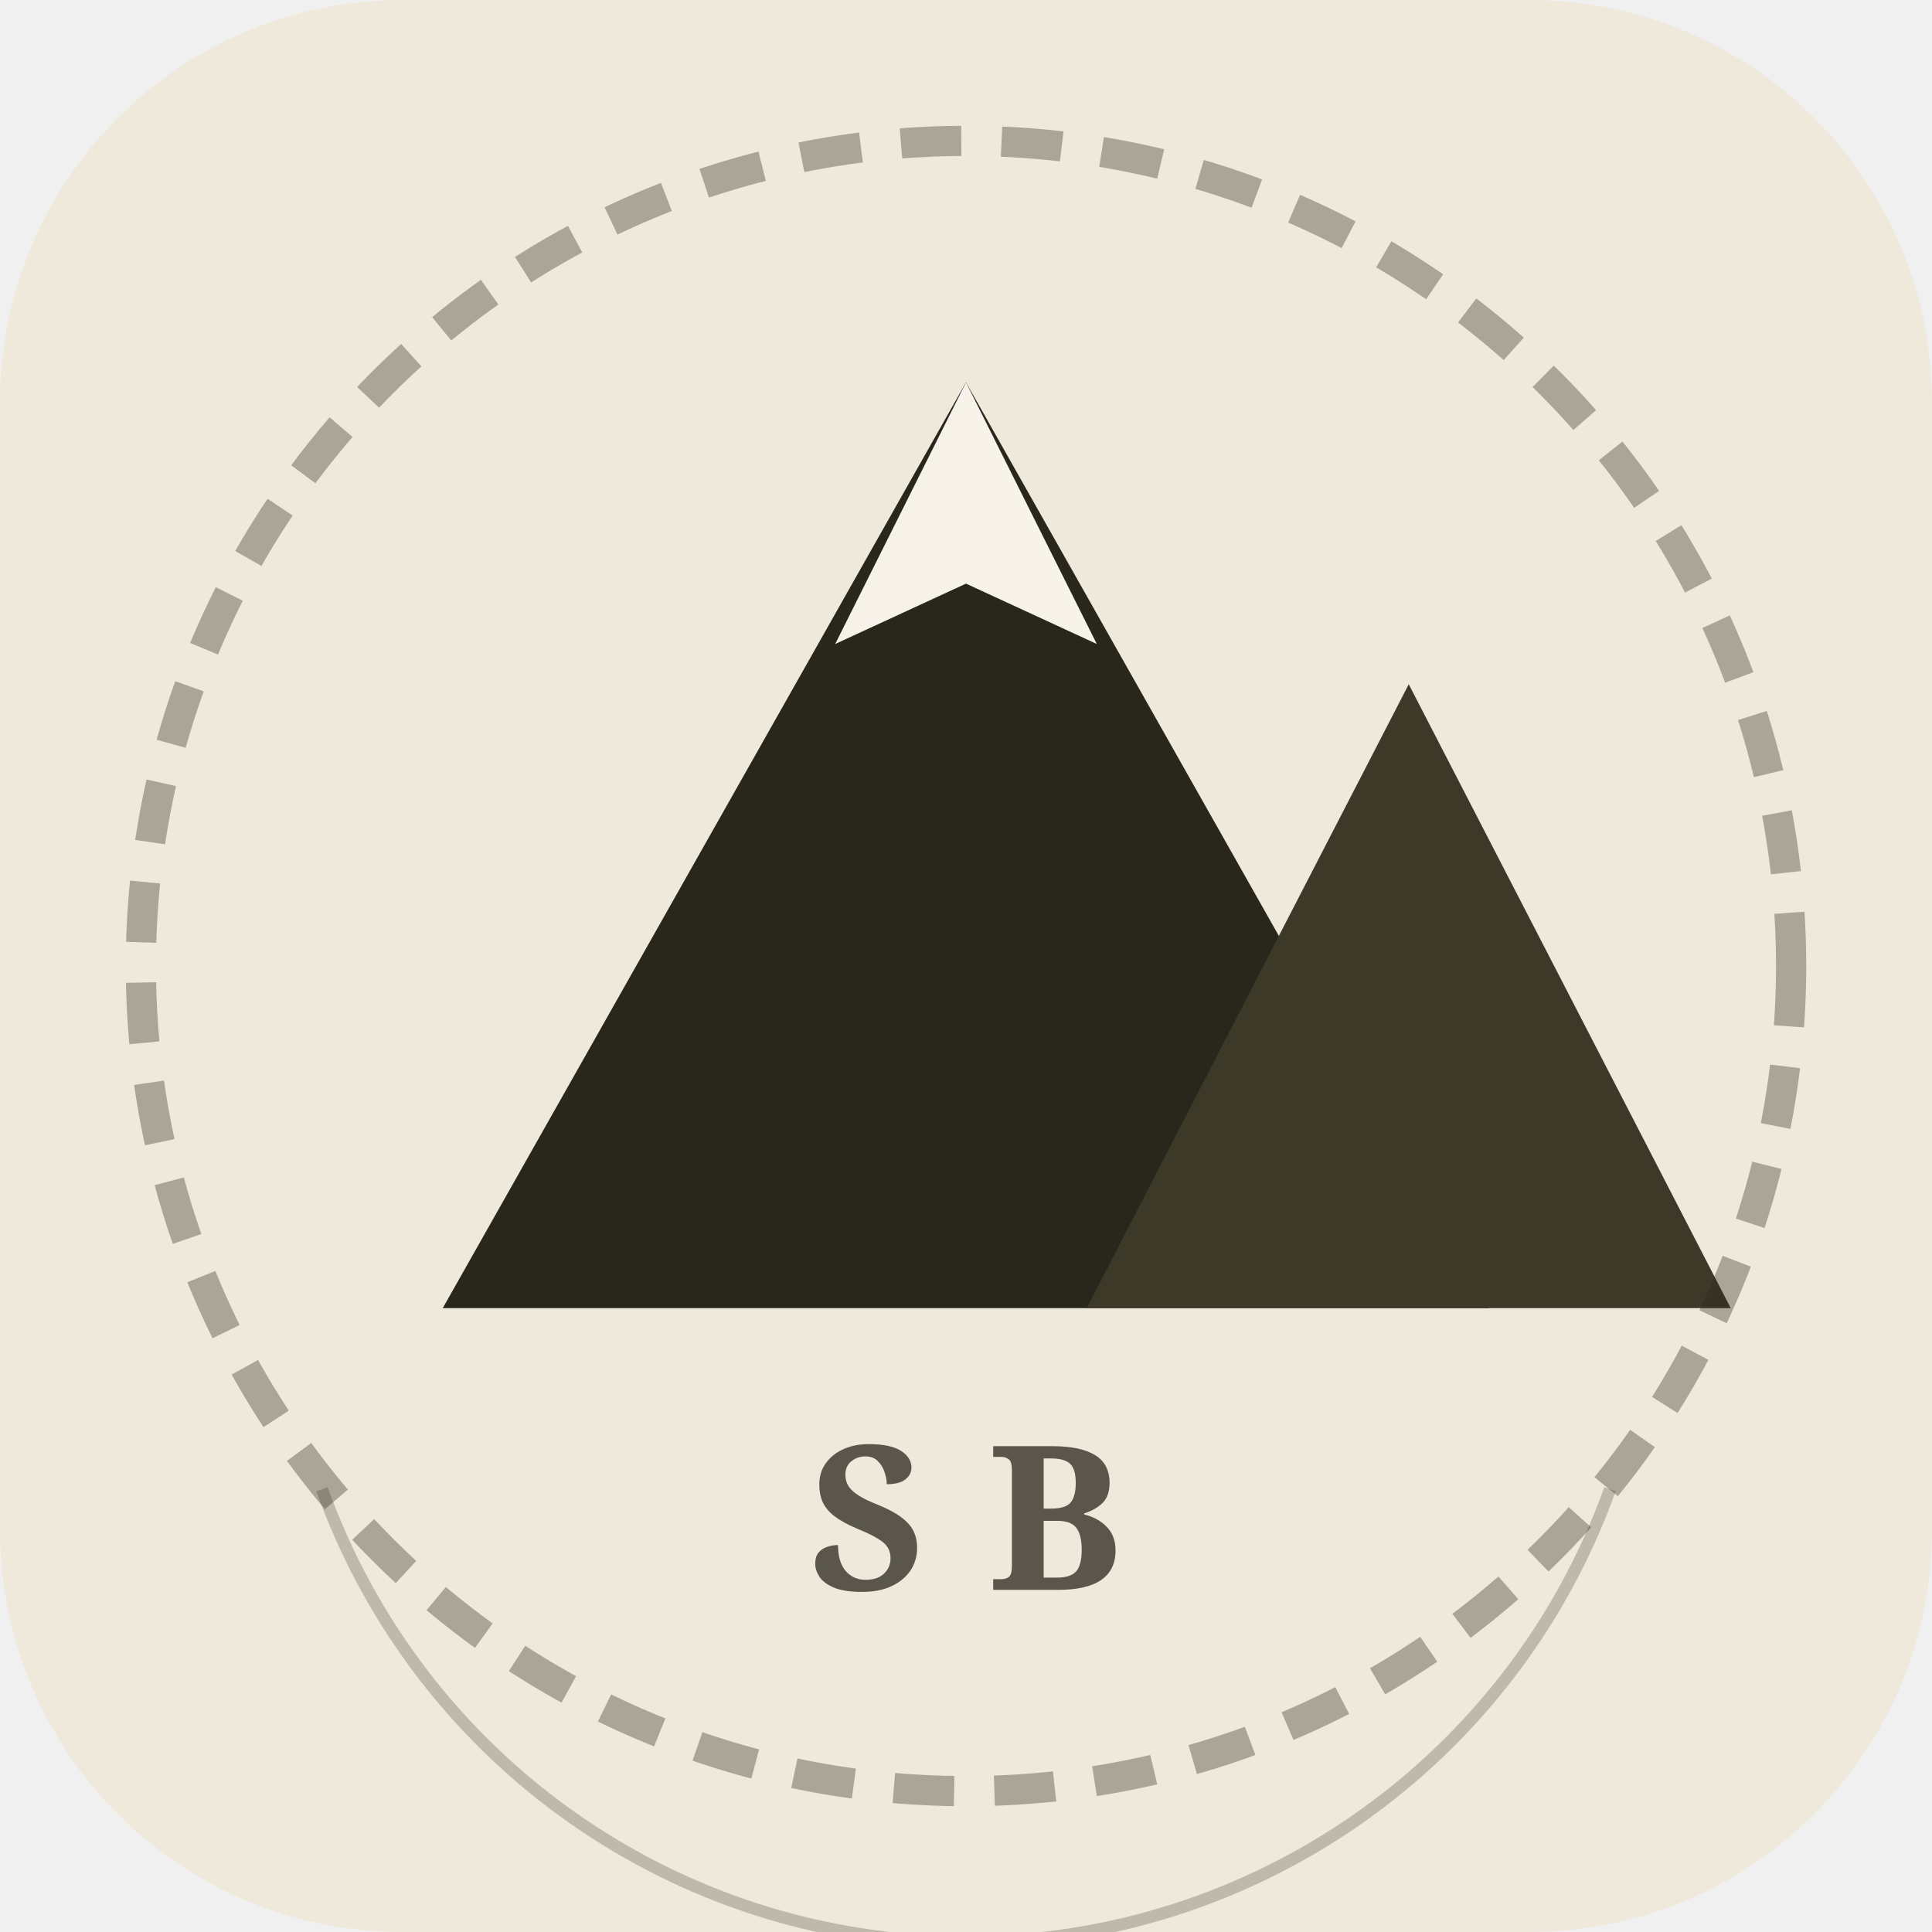
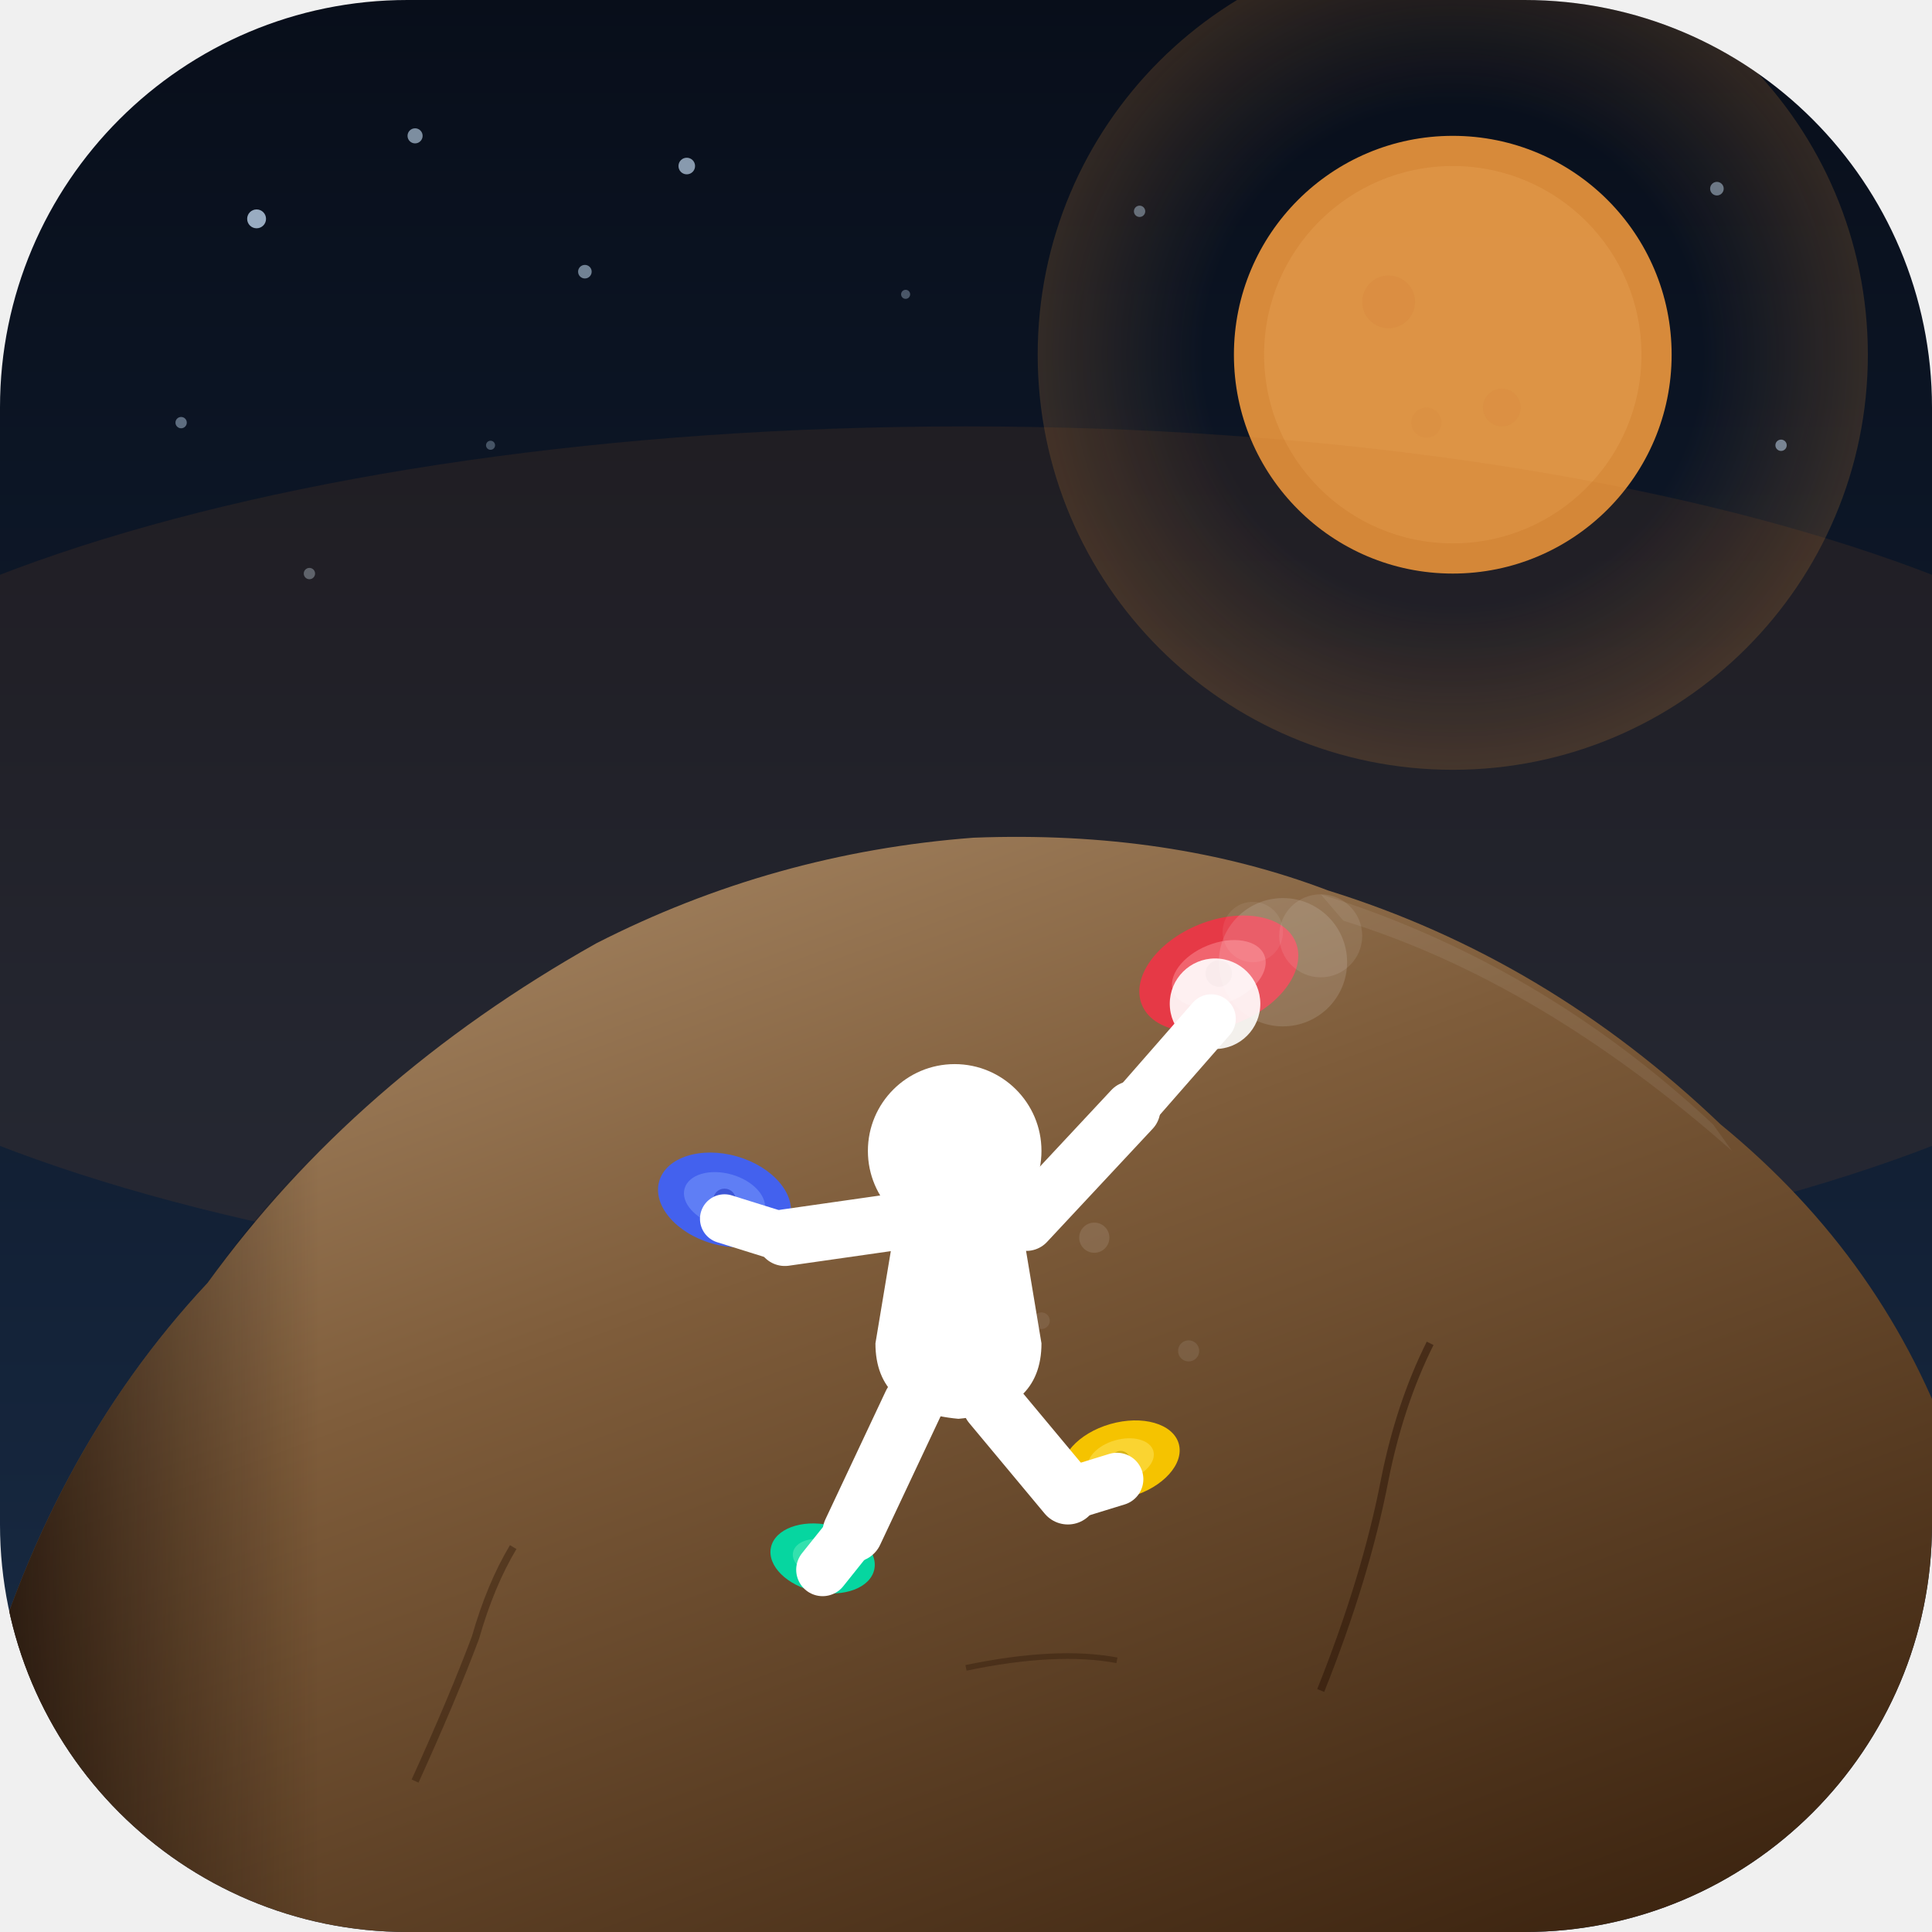
- <svg xmlns="http://www.w3.org/2000/svg" viewBox="0 0 192 192" width="192" height="192">
-   <rect width="192" height="192" rx="40" fill="#efe9dc" />
-   <path d="M96 38 L148 130 H44 Z" fill="#29261b" />
-   <path d="M140 68 L172 130 H108 Z" fill="#3d3929" />
-   <path d="M96 38 L109 64 L96 58 L83 64 Z" fill="#f6f2ea" />
-   <circle cx="96" cy="96" r="82" fill="none" stroke="#29261b" stroke-width="3" stroke-dasharray="6 4" opacity="0.35" />
-   <path d="M32 148 A68 68 0 0 0 160 148" fill="none" stroke="#29261b" stroke-width="1.2" opacity="0.25" />
-   <text x="96" y="158" font-family="Georgia, serif" font-size="20" font-weight="600" text-anchor="middle" fill="#29261b" letter-spacing="6" opacity="0.75">SB</text>
+ <svg xmlns="http://www.w3.org/2000/svg" viewBox="0 0 512 512" width="192" height="192">
+   <defs>
+     <clipPath id="clip">
+       <rect width="512" height="512" rx="108" ry="108" />
+     </clipPath>
+     <linearGradient id="bg" x1="0" y1="0" x2="0" y2="1">
+       <stop offset="0%" stop-color="#080e1a" />
+       <stop offset="55%" stop-color="#111e32" />
+       <stop offset="100%" stop-color="#1a2e48" />
+     </linearGradient>
+     <linearGradient id="rock" x1="0.18" y1="0" x2="0.82" y2="1">
+       <stop offset="0%" stop-color="#a88865" />
+       <stop offset="38%" stop-color="#7e5c3a" />
+       <stop offset="100%" stop-color="#3c2410" />
+     </linearGradient>
+     <linearGradient id="rockShadow" x1="0" y1="0" x2="1" y2="0">
+       <stop offset="0%" stop-color="#120804" stop-opacity="0.82" />
+       <stop offset="60%" stop-color="#120804" stop-opacity="0" />
+     </linearGradient>
+     <radialGradient id="moonGlow" cx="0.5" cy="0.5" r="0.5">
+       <stop offset="60%" stop-color="#e8953d" stop-opacity="0" />
+       <stop offset="100%" stop-color="#e8953d" stop-opacity="0.18" />
+     </radialGradient>
+   </defs>
+   <g clip-path="url(#clip)">
+     <rect width="512" height="512" fill="url(#bg)" />
+     <circle cx="385" cy="94" r="110" fill="url(#moonGlow)" />
+     <circle cx="385" cy="94" r="58" fill="#e8953d" opacity="0.92" />
+     <circle cx="385" cy="94" r="50" fill="#f5b870" opacity="0.20" />
+     <circle cx="368" cy="80" r="7" fill="#d07830" opacity="0.18" />
+     <circle cx="398" cy="108" r="5" fill="#d07830" opacity="0.14" />
+     <circle cx="378" cy="112" r="4" fill="#d07830" opacity="0.12" />
+     <circle cx="68" cy="58" r="2.5" fill="#d0e8ff" opacity="0.72" />
+     <circle cx="110" cy="36" r="2.0" fill="#d0e8ff" opacity="0.58" />
+     <circle cx="155" cy="72" r="1.8" fill="#d0e8ff" opacity="0.52" />
+     <circle cx="48" cy="112" r="1.5" fill="#d0e8ff" opacity="0.42" />
+     <circle cx="182" cy="44" r="2.2" fill="#d0e8ff" opacity="0.64" />
+     <circle cx="455" cy="50" r="1.8" fill="#d0e8ff" opacity="0.46" />
+     <circle cx="472" cy="118" r="1.5" fill="#d0e8ff" opacity="0.50" />
+     <circle cx="82" cy="152" r="1.5" fill="#d0e8ff" opacity="0.36" />
+     <circle cx="302" cy="56" r="1.5" fill="#d0e8ff" opacity="0.40" />
+     <circle cx="240" cy="78" r="1.2" fill="#d0e8ff" opacity="0.32" />
+     <circle cx="130" cy="118" r="1.2" fill="#d0e8ff" opacity="0.30" />
+     <ellipse cx="256" cy="228" rx="340" ry="115" fill="#c0621a" opacity="0.11" />
+     <path d="M -6 518              L -6 454              Q 12 386 55 340              Q 94 286 158 250              Q 205 226 258 222              Q 310 220 352 236              Q 410 254 456 298              Q 500 334 518 386              L 518 518 Z" fill="url(#rock)" />
+     <path d="M -6 518 L -6 454 Q 12 386 55 340 Q 90 290 145 258 L 142 518 Z" fill="url(#rockShadow)" />
+     <path d="M 350 237 Q 408 255 454 298 L 459 305 Q 408 260 356 244 Z" fill="white" opacity="0.07" />
+     <path d="M 226 412 Q 239 380 243 352 Q 245 332 251 317" stroke="#2a1406" stroke-width="2.5" fill="none" opacity="0.62" />
+     <path d="M 350 448 Q 362 418 367 392 Q 371 372 379 356" stroke="#2a1406" stroke-width="2.0" fill="none" opacity="0.52" />
+     <path d="M 110 472 Q 120 450 126 434 Q 130 420 136 410" stroke="#2a1406" stroke-width="2.0" fill="none" opacity="0.40" />
+     <path d="M 256 442 Q 280 437 296 440" stroke="#2a1406" stroke-width="1.5" fill="none" opacity="0.38" />
+     <circle cx="290" cy="328" r="4.0" fill="white" opacity="0.11" />
+     <circle cx="315" cy="358" r="2.8" fill="white" opacity="0.09" />
+     <circle cx="276" cy="350" r="2.2" fill="white" opacity="0.08" />
+     <ellipse cx="323" cy="258" rx="22" ry="14" fill="#e63946" transform="rotate(-22,323,258)" />
+     <ellipse cx="323" cy="258" rx="13" ry="8" fill="#ff9aa2" transform="rotate(-22,323,258)" opacity="0.44" />
+     <circle cx="323" cy="258" r="3.5" fill="#9a0e1e" opacity="0.55" />
+     <ellipse cx="192" cy="318" rx="18" ry="12" fill="#4361ee" transform="rotate(16,192,318)" />
+     <ellipse cx="192" cy="318" rx="11" ry="7" fill="#8aabff" transform="rotate(16,192,318)" opacity="0.40" />
+     <circle cx="192" cy="318" r="3.0" fill="#1c2db8" opacity="0.50" />
+     <ellipse cx="297" cy="387" rx="16" ry="10" fill="#f5c300" transform="rotate(-16,297,387)" />
+     <ellipse cx="297" cy="387" rx="9" ry="5.5" fill="#ffe566" transform="rotate(-16,297,387)" opacity="0.48" />
+     <circle cx="297" cy="387" r="2.5" fill="#b09000" opacity="0.50" />
+     <ellipse cx="218" cy="413" rx="14" ry="9" fill="#06d6a0" transform="rotate(12,218,413)" />
+     <ellipse cx="218" cy="413" rx="8" ry="5" fill="#70f0c0" transform="rotate(12,218,413)" opacity="0.44" />
+     <circle cx="218" cy="413" r="2.5" fill="#04a070" opacity="0.50" />
+     <line x1="242" y1="372" x2="226" y2="406" stroke="white" stroke-width="16" stroke-linecap="round" />
+     <line x1="226" y1="406" x2="218" y2="416" stroke="white" stroke-width="14" stroke-linecap="round" />
+     <line x1="263" y1="372" x2="283" y2="396" stroke="white" stroke-width="16" stroke-linecap="round" />
+     <line x1="283" y1="396" x2="296" y2="392" stroke="white" stroke-width="14" stroke-linecap="round" />
+     <path d="M 238 320 L 232 356 Q 232 374 254 376 Q 276 374 276 356 L 270 320 Z" fill="white" />
+     <line x1="236" y1="324" x2="208" y2="328" stroke="white" stroke-width="15" stroke-linecap="round" />
+     <line x1="208" y1="328" x2="192" y2="323" stroke="white" stroke-width="13" stroke-linecap="round" />
+     <line x1="272" y1="324" x2="300" y2="294" stroke="white" stroke-width="15" stroke-linecap="round" />
+     <line x1="300" y1="294" x2="321" y2="270" stroke="white" stroke-width="13" stroke-linecap="round" />
+     <circle cx="322" cy="266" r="12" fill="white" opacity="0.90" />
+     <circle cx="253" cy="305" r="23" fill="white" />
+     <circle cx="340" cy="255" r="17" fill="white" opacity="0.13" />
+     <circle cx="350" cy="248" r="11" fill="white" opacity="0.09" />
+     <circle cx="332" cy="247" r="8" fill="white" opacity="0.07" />
+   </g>
</svg>
